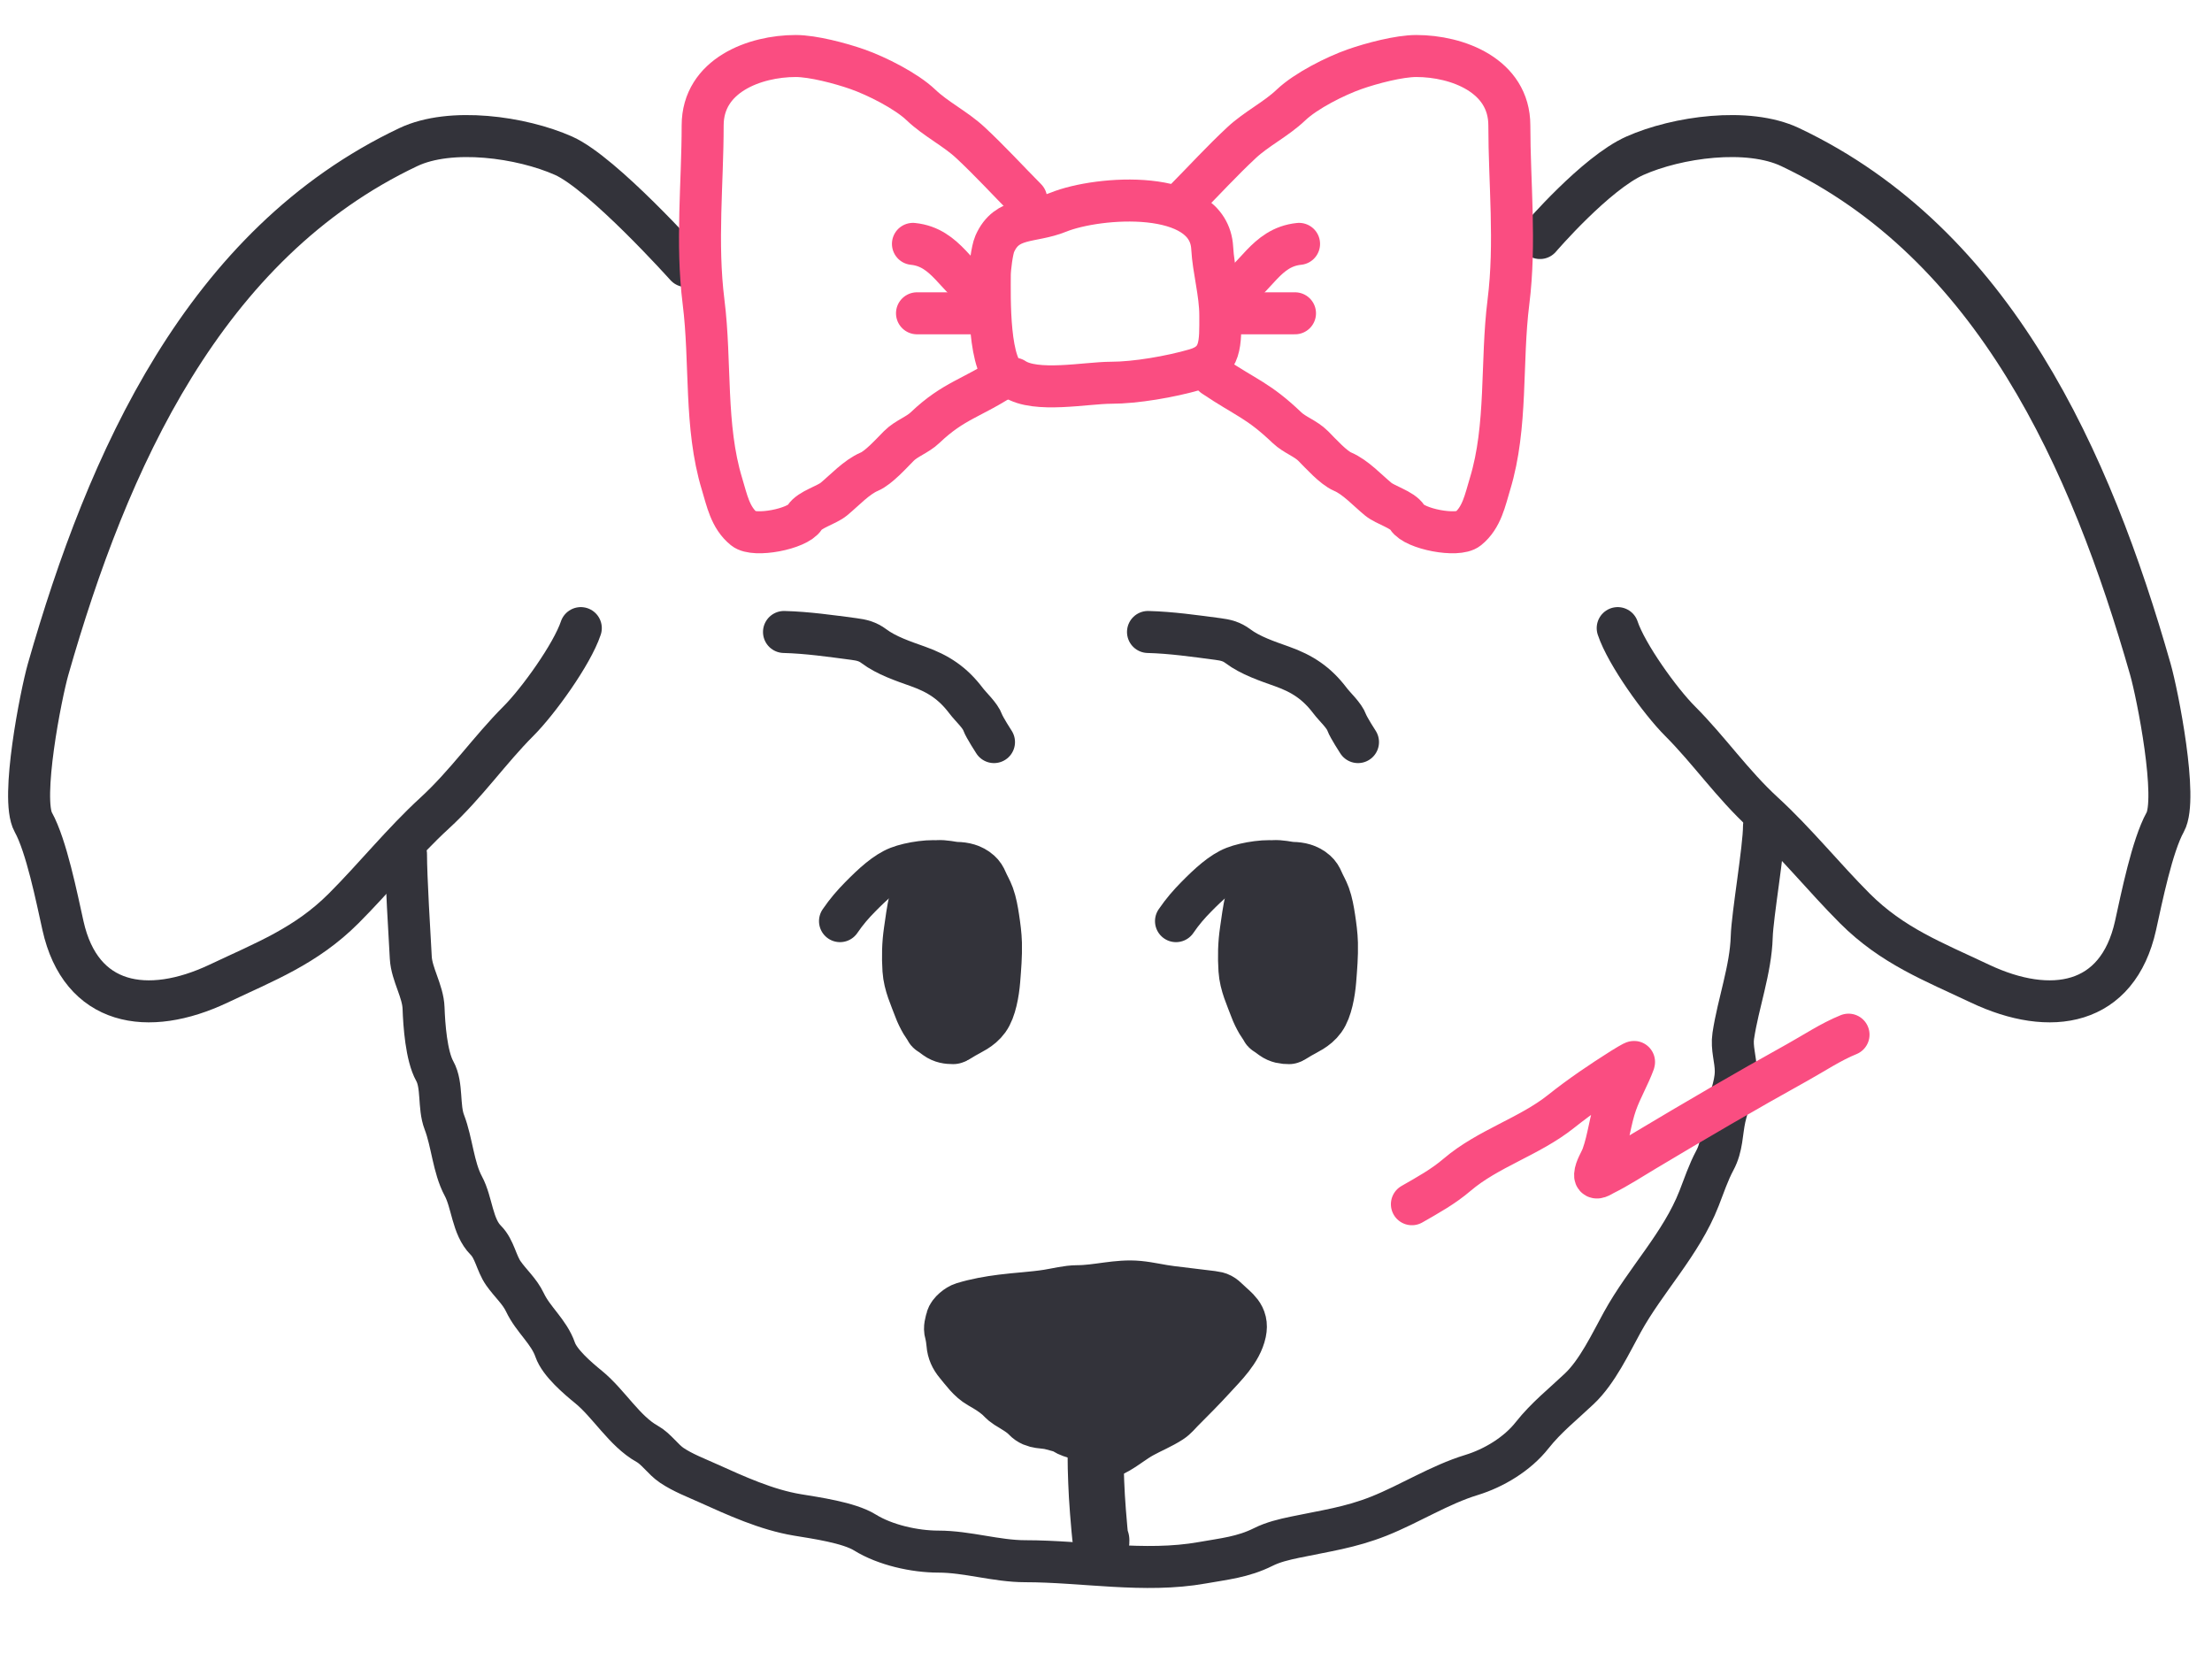
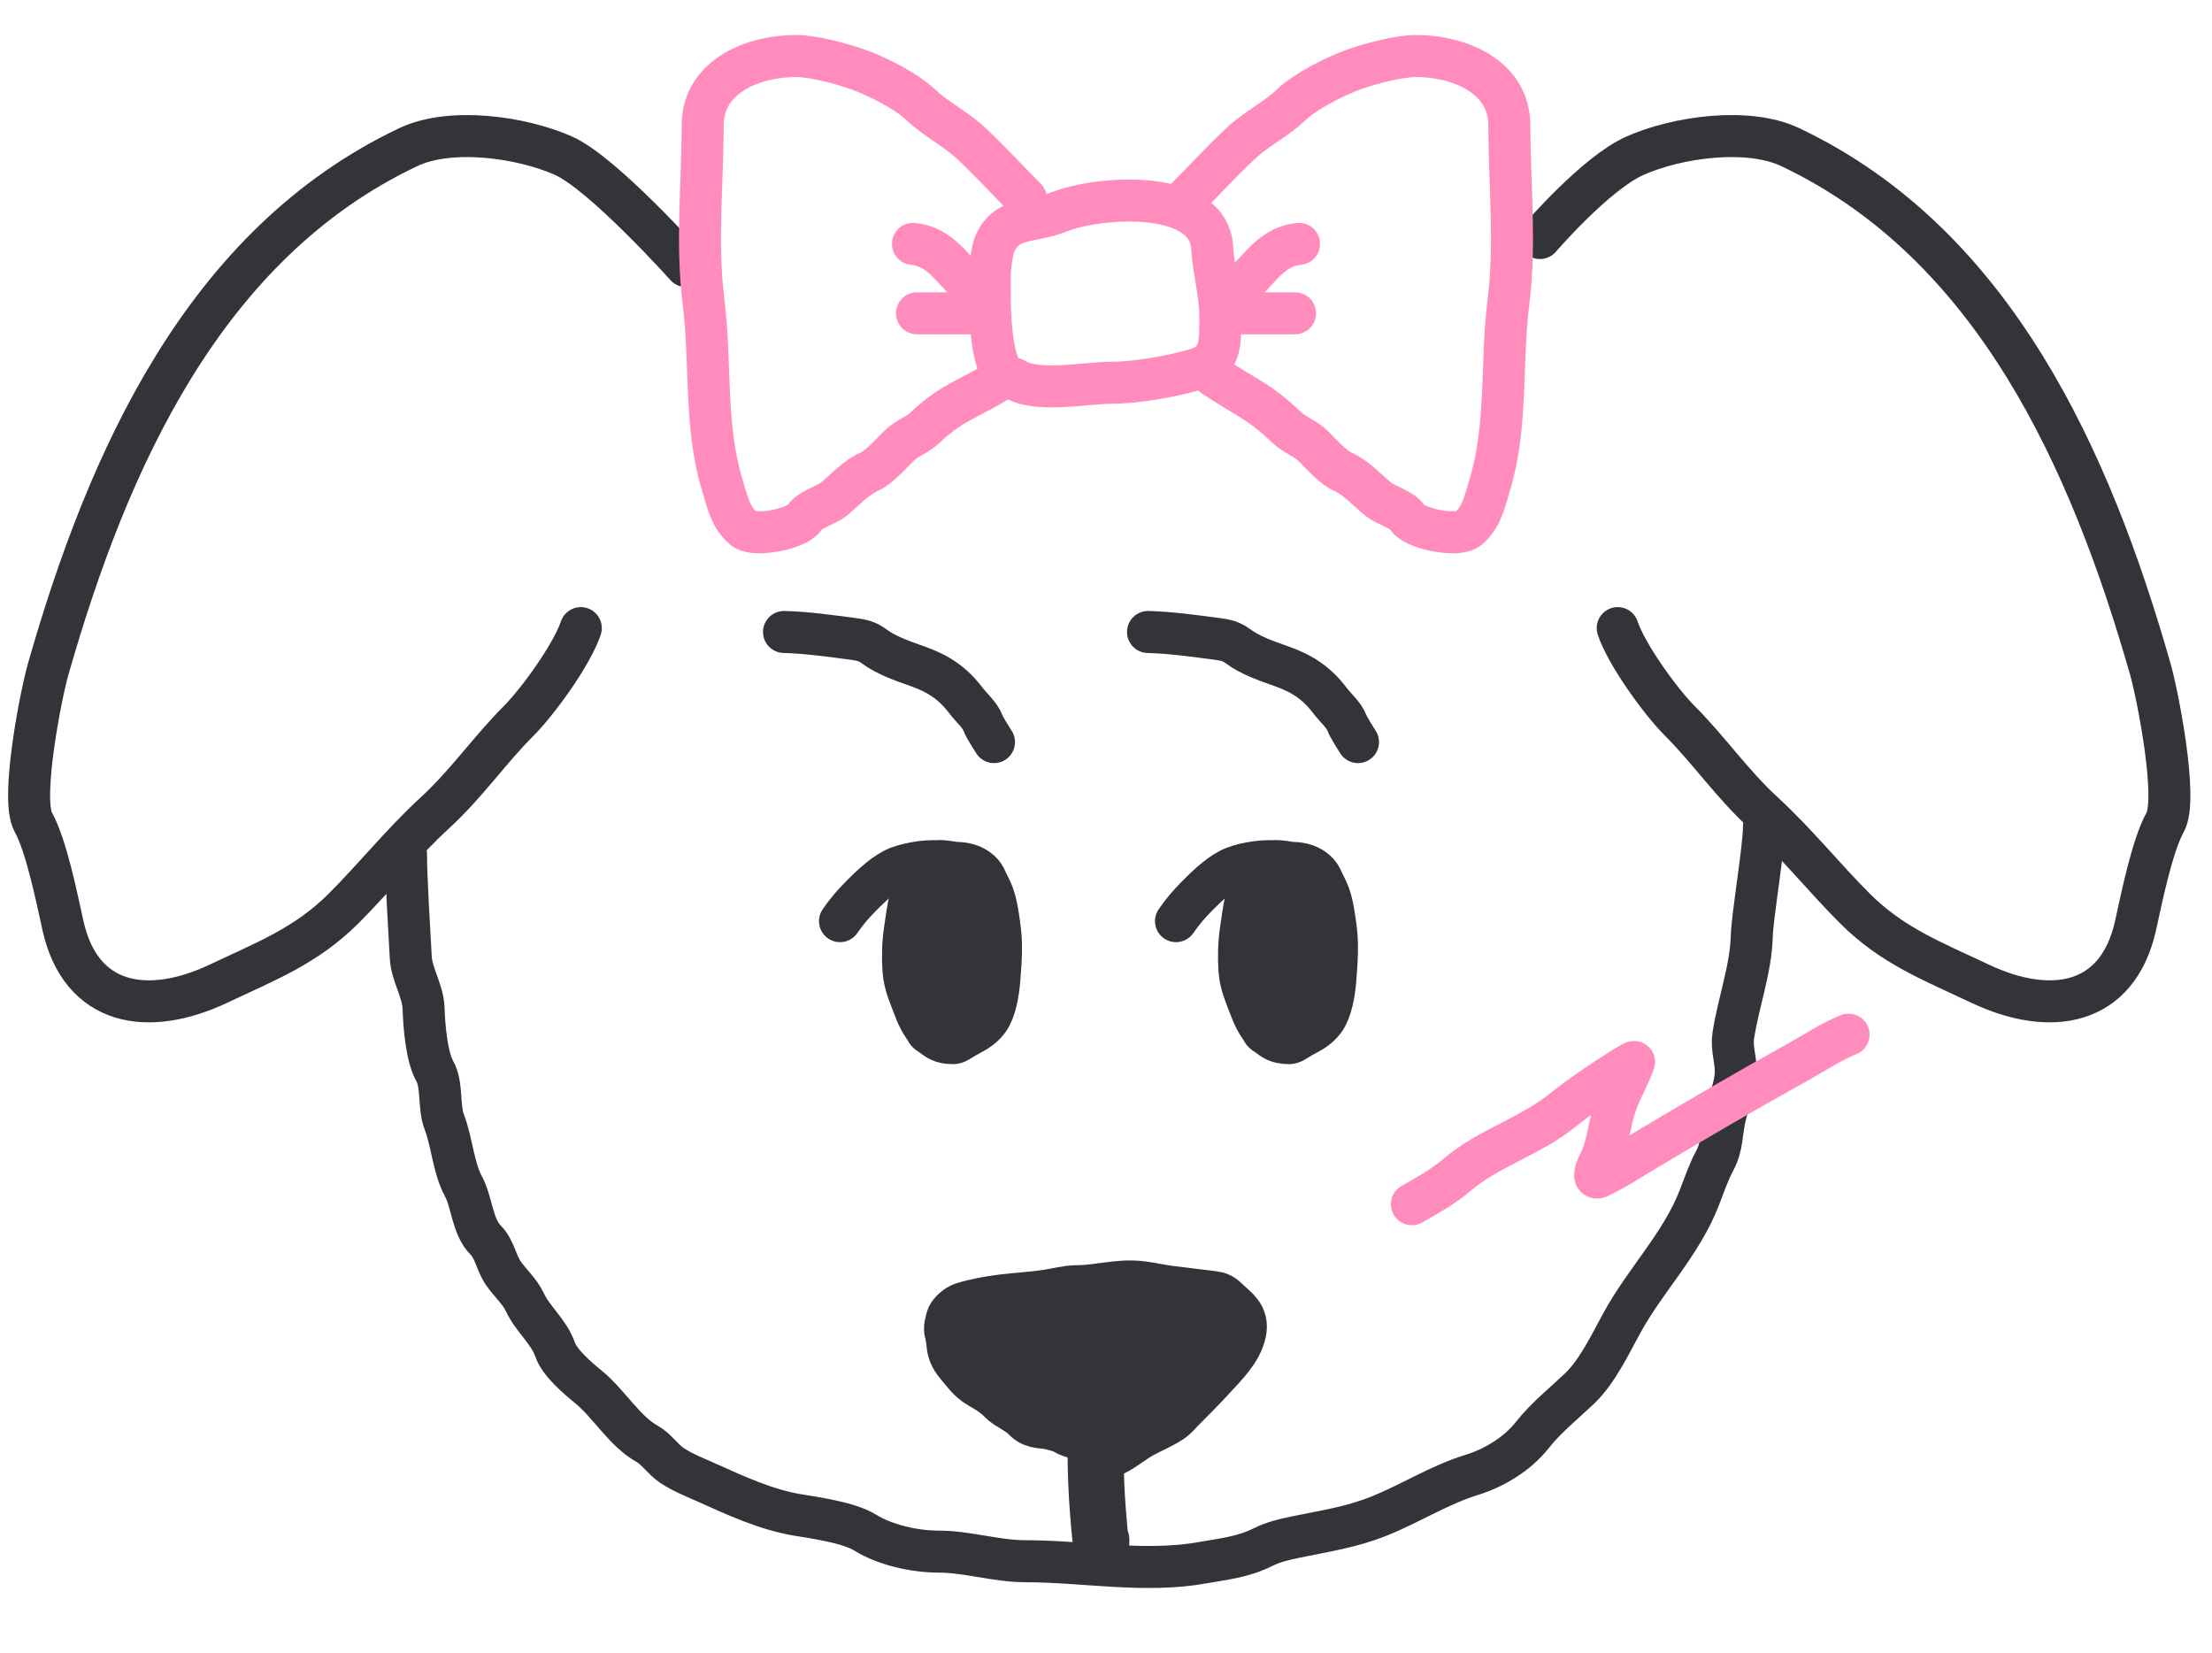
<svg xmlns="http://www.w3.org/2000/svg" width="79" height="59" viewBox="0 0 79 59" fill="none">
-   <path d="M24.5 9.5C24.5 9.5 21.532 6.186 20.127 5.561C18.621 4.892 16.095 4.537 14.584 5.253C7.285 8.711 3.846 16.455 1.718 23.901C1.464 24.792 0.726 28.526 1.188 29.359C1.656 30.2 2.029 32.067 2.249 33.054C2.885 35.918 5.271 36.326 7.809 35.124C9.474 34.335 10.93 33.782 12.274 32.438C13.365 31.347 14.385 30.078 15.525 29.034C16.657 27.995 17.477 26.791 18.518 25.749C19.217 25.05 20.429 23.369 20.743 22.43" stroke="#33333A" stroke-width="1.5" stroke-linecap="round" />
+   <path d="M24.5 9.5C24.5 9.5 21.532 6.186 20.127 5.561C18.621 4.892 16.096 4.537 14.584 5.253C7.285 8.711 3.846 16.455 1.719 23.901C1.464 24.792 0.726 28.526 1.189 29.359C1.656 30.2 2.03 32.067 2.249 33.054C2.886 35.918 5.271 36.326 7.809 35.124C9.474 34.335 10.931 33.782 12.275 32.438C13.365 31.347 14.386 30.078 15.525 29.034C16.658 27.995 17.477 26.791 18.519 25.749C19.218 25.05 20.43 23.369 20.743 22.43" stroke="#33333A" stroke-width="1.5" stroke-linecap="round" />
  <path d="M55 8.5C55 8.5 56.986 6.186 58.391 5.561C59.897 4.892 62.423 4.537 63.934 5.253C71.233 8.711 74.672 16.455 76.799 23.901C77.054 24.792 77.792 28.526 77.329 29.359C76.862 30.2 76.488 32.067 76.269 33.054C75.632 35.918 73.247 36.326 70.709 35.124C69.044 34.335 67.587 33.782 66.243 32.438C65.153 31.347 64.132 30.078 62.993 29.034C61.86 27.995 61.041 26.791 59.999 25.749C59.3 25.05 58.088 23.369 57.775 22.43" stroke="#33333A" stroke-width="1.5" stroke-linecap="round" />
  <path d="M14.5 30.5C14.5 31.32 14.626 33.385 14.671 34.2C14.705 34.8 15.107 35.394 15.127 35.999C15.148 36.604 15.226 37.707 15.527 38.248C15.809 38.756 15.655 39.518 15.869 40.072C16.143 40.785 16.191 41.693 16.546 42.353C16.866 42.947 16.861 43.801 17.351 44.291C17.664 44.604 17.727 45.11 17.978 45.469C18.23 45.83 18.558 46.106 18.751 46.514C19.041 47.127 19.604 47.553 19.828 48.2C19.991 48.67 20.639 49.22 21.019 49.53C21.741 50.118 22.306 51.111 23.109 51.557C23.439 51.74 23.676 52.116 23.996 52.33C24.394 52.595 24.835 52.761 25.269 52.957C26.287 53.415 27.369 53.913 28.475 54.097C29.116 54.204 30.318 54.37 30.888 54.724C31.611 55.173 32.667 55.408 33.511 55.408C34.547 55.408 35.583 55.751 36.615 55.751C38.674 55.751 40.883 56.174 42.937 55.807C43.718 55.668 44.391 55.606 45.116 55.244C45.466 55.069 45.853 54.977 46.244 54.895C47.337 54.666 48.215 54.551 49.246 54.142C50.358 53.699 51.413 53.02 52.553 52.672C53.358 52.426 54.194 51.92 54.719 51.253C55.222 50.616 55.826 50.141 56.404 49.593C57.05 48.982 57.518 47.981 57.938 47.218C58.768 45.708 60.041 44.43 60.68 42.796C60.858 42.342 61.014 41.868 61.244 41.44C61.511 40.945 61.483 40.446 61.599 39.914C61.718 39.368 61.992 38.822 61.992 38.254C61.992 37.819 61.836 37.429 61.903 36.987C62.08 35.815 62.528 34.626 62.562 33.452C62.584 32.688 63 30.292 63 29.5" stroke="#33333A" stroke-width="1.5" stroke-linecap="round" />
  <path d="M38.956 51.239C38.679 51.128 38.36 51.12 38.106 50.958C37.969 50.87 37.76 50.836 37.603 50.789C37.288 50.694 36.985 50.782 36.743 50.526C36.554 50.326 36.274 50.177 36.04 50.03C35.924 49.958 35.843 49.853 35.742 49.765C35.532 49.584 35.316 49.455 35.074 49.317C34.768 49.143 34.554 48.835 34.333 48.569C34.19 48.397 34.104 48.214 34.087 47.989C34.078 47.868 34.051 47.681 34.017 47.564C33.973 47.417 34.025 47.29 34.057 47.145C34.089 47.001 34.319 46.822 34.454 46.781C34.891 46.647 35.339 46.568 35.791 46.511C36.339 46.441 36.895 46.417 37.442 46.331C37.774 46.279 38.145 46.18 38.48 46.18C39.203 46.18 39.919 45.954 40.651 46.024C41.038 46.061 41.424 46.159 41.812 46.205C42.303 46.263 42.794 46.326 43.285 46.384C43.489 46.408 43.55 46.448 43.705 46.598C44.015 46.901 44.327 47.066 44.227 47.542C44.102 48.134 43.578 48.634 43.185 49.064C42.823 49.461 42.447 49.837 42.068 50.217C41.948 50.337 41.847 50.471 41.703 50.564C41.39 50.767 41.038 50.909 40.712 51.088C40.4 51.258 40.13 51.485 39.823 51.66C39.685 51.739 39.535 51.793 39.398 51.871" stroke="#33333A" stroke-width="2" stroke-linecap="round" />
  <path d="M34.086 47.5L39.586 52L44.086 47.5L39.586 46L34.086 47.5Z" fill="#33333A" />
-   <path d="M39.367 49.405C39.083 50.741 39.102 52.079 39.175 53.434C39.204 53.959 39.335 55.526 39.335 55.001" stroke="#33333A" stroke-width="2" stroke-linecap="round" />
-   <path d="M50.425 43.003C51 42.673 51.538 42.379 52.044 41.947C53.143 41.011 54.618 40.59 55.745 39.694C56.456 39.128 57.181 38.639 57.947 38.155C57.995 38.124 58.372 37.894 58.361 37.925C58.181 38.423 57.901 38.891 57.722 39.395C57.506 40 57.449 40.662 57.232 41.267C57.157 41.476 56.982 41.724 56.968 41.949C56.956 42.157 57.198 41.982 57.285 41.939C57.787 41.69 58.257 41.381 58.739 41.094C60.541 40.016 62.341 38.963 64.176 37.946C64.771 37.616 65.388 37.203 66.019 36.948" stroke="#FA4D81" stroke-width="1.5" stroke-linecap="round" />
-   <path d="M36.649 7.104C35.98 6.428 35.364 5.752 34.659 5.095C34.123 4.595 33.427 4.258 32.894 3.75C32.366 3.246 31.307 2.712 30.615 2.47C30.021 2.262 29.038 2 28.417 2C26.962 2 25.095 2.69 25.095 4.479C25.095 6.531 24.861 8.664 25.127 10.783C25.398 12.932 25.157 15.22 25.785 17.28C25.96 17.854 26.075 18.483 26.572 18.884C26.945 19.186 28.482 18.893 28.738 18.479C28.915 18.194 29.517 18.041 29.781 17.823C30.171 17.501 30.591 17.038 31.049 16.843C31.379 16.702 31.831 16.198 32.1 15.927C32.371 15.654 32.763 15.534 33.038 15.271C34.072 14.286 34.73 14.224 35.914 13.427" stroke="#FA4D81" stroke-width="1.5" stroke-linecap="round" />
-   <path d="M42.351 7.104C43.02 6.428 43.636 5.752 44.341 5.095C44.877 4.595 45.573 4.258 46.106 3.75C46.634 3.246 47.693 2.712 48.385 2.47C48.979 2.262 49.962 2 50.583 2C52.038 2 53.905 2.69 53.905 4.479C53.905 6.531 54.139 8.664 53.873 10.783C53.602 12.932 53.843 15.22 53.215 17.28C53.04 17.854 52.925 18.483 52.428 18.884C52.055 19.186 50.518 18.893 50.262 18.479C50.085 18.194 49.483 18.041 49.219 17.823C48.829 17.501 48.409 17.038 47.951 16.843C47.621 16.702 47.169 16.198 46.9 15.927C46.629 15.654 46.237 15.534 45.962 15.271C44.928 14.286 44.525 14.224 43.341 13.427" stroke="#FA4D81" stroke-width="1.5" stroke-linecap="round" />
-   <path d="M36.072 13.522C35.271 13.252 35.35 10.524 35.35 9.819C35.35 9.585 35.43 8.929 35.526 8.709C35.966 7.711 36.837 7.966 37.805 7.575C39.219 7.004 43.175 6.711 43.293 8.855C43.336 9.641 43.582 10.461 43.582 11.261C43.582 12.252 43.633 12.924 42.683 13.198C41.797 13.454 40.557 13.668 39.682 13.668C38.794 13.668 36.986 14.04 36.216 13.522" stroke="#FA4D81" stroke-width="1.5" stroke-linecap="round" />
-   <path d="M32.605 8.709C33.813 8.831 34.15 9.999 35.061 10.459" stroke="#FA4D81" stroke-width="1.5" stroke-linecap="round" />
-   <path d="M46.395 8.709C45.187 8.831 44.85 9.999 43.939 10.459" stroke="#FA4D81" stroke-width="1.5" stroke-linecap="round" />
-   <path d="M32.75 11.188H34.916" stroke="#FA4D81" stroke-width="1.5" stroke-linecap="round" />
-   <path d="M46.25 11.188H44.084" stroke="#FA4D81" stroke-width="1.5" stroke-linecap="round" />
+   <path d="M39.366 49.405C39.082 50.741 39.102 52.079 39.175 53.434C39.203 53.959 39.335 55.526 39.335 55.001" stroke="#33333A" stroke-width="2" stroke-linecap="round" />
+   <path d="M50.425 43.003C51 42.673 51.538 42.379 52.044 41.947C53.143 41.011 54.618 40.59 55.745 39.694C56.456 39.128 57.181 38.639 57.947 38.155C57.995 38.124 58.372 37.894 58.361 37.925C58.181 38.423 57.901 38.891 57.722 39.395C57.506 40 57.449 40.662 57.232 41.267C57.157 41.476 56.982 41.724 56.968 41.949C56.956 42.157 57.198 41.982 57.285 41.939C57.787 41.69 58.257 41.381 58.739 41.094C60.541 40.016 62.341 38.963 64.176 37.946C64.771 37.616 65.388 37.203 66.019 36.948" stroke="#FF8CBD" stroke-width="1.5" stroke-linecap="round" />
+   <path d="M36.649 7.104C35.98 6.428 35.364 5.752 34.659 5.095C34.123 4.595 33.427 4.258 32.894 3.75C32.366 3.246 31.307 2.712 30.615 2.47C30.021 2.262 29.038 2 28.417 2C26.962 2 25.095 2.69 25.095 4.479C25.095 6.531 24.861 8.664 25.127 10.783C25.398 12.932 25.157 15.22 25.785 17.28C25.96 17.854 26.075 18.483 26.572 18.884C26.945 19.186 28.482 18.893 28.738 18.479C28.915 18.194 29.517 18.041 29.781 17.823C30.171 17.501 30.591 17.038 31.049 16.843C31.379 16.702 31.831 16.198 32.1 15.927C32.371 15.654 32.763 15.534 33.038 15.271C34.072 14.286 34.73 14.224 35.914 13.427" stroke="#FF8CBD" stroke-width="1.5" stroke-linecap="round" />
+   <path d="M42.351 7.104C43.02 6.428 43.636 5.752 44.341 5.095C44.877 4.595 45.573 4.258 46.106 3.75C46.634 3.246 47.693 2.712 48.385 2.47C48.979 2.262 49.962 2 50.583 2C52.038 2 53.905 2.69 53.905 4.479C53.905 6.531 54.139 8.664 53.873 10.783C53.602 12.932 53.843 15.22 53.215 17.28C53.04 17.854 52.925 18.483 52.428 18.884C52.055 19.186 50.518 18.893 50.262 18.479C50.085 18.194 49.483 18.041 49.219 17.823C48.829 17.501 48.409 17.038 47.951 16.843C47.621 16.702 47.169 16.198 46.9 15.927C46.629 15.654 46.237 15.534 45.962 15.271C44.928 14.286 44.525 14.224 43.341 13.427" stroke="#FF8CBD" stroke-width="1.5" stroke-linecap="round" />
+   <path d="M36.071 13.522C35.271 13.252 35.349 10.524 35.349 9.819C35.349 9.585 35.429 8.929 35.526 8.709C35.965 7.711 36.837 7.966 37.804 7.575C39.219 7.004 43.175 6.711 43.293 8.855C43.336 9.641 43.581 10.461 43.581 11.261C43.581 12.252 43.633 12.924 42.683 13.198C41.796 13.454 40.556 13.668 39.682 13.668C38.794 13.668 36.986 14.04 36.216 13.522" stroke="#FF8CBD" stroke-width="1.5" stroke-linecap="round" />
+   <path d="M32.605 8.709C33.813 8.831 34.15 9.999 35.061 10.459" stroke="#FF8CBD" stroke-width="1.5" stroke-linecap="round" />
+   <path d="M46.395 8.709C45.187 8.831 44.85 9.999 43.939 10.459" stroke="#FF8CBD" stroke-width="1.5" stroke-linecap="round" />
+   <path d="M32.749 11.188H34.916" stroke="#FF8CBD" stroke-width="1.5" stroke-linecap="round" />
+   <path d="M46.251 11.188H44.084" stroke="#FF8CBD" stroke-width="1.5" stroke-linecap="round" />
  <path d="M28 22.568C28.837 22.59 29.666 22.71 30.494 22.819C30.771 22.855 30.984 22.905 31.212 23.076C31.657 23.41 32.259 23.611 32.782 23.797C33.516 24.057 34.03 24.399 34.5 25.019C34.675 25.251 35.004 25.54 35.101 25.809C35.164 25.983 35.5 26.5 35.5 26.5" stroke="#33333A" stroke-width="1.5" stroke-linecap="round" />
  <path d="M41 22.568C41.837 22.59 42.666 22.71 43.495 22.819C43.771 22.855 43.984 22.905 44.212 23.076C44.657 23.41 45.259 23.611 45.782 23.797C46.516 24.057 47.03 24.399 47.5 25.019C47.675 25.251 48.004 25.54 48.101 25.809C48.164 25.983 48.5 26.5 48.5 26.5" stroke="#33333A" stroke-width="1.5" stroke-linecap="round" />
  <path d="M34.039 37C33.869 37 33.708 36.979 33.551 36.866C33.488 36.821 33.426 36.771 33.362 36.729C33.34 36.714 33.307 36.703 33.291 36.671C33.247 36.577 33.182 36.504 33.131 36.416C33.045 36.266 32.972 36.123 32.908 35.949C32.759 35.546 32.547 35.11 32.516 34.631C32.487 34.161 32.495 33.72 32.563 33.258C32.616 32.894 32.663 32.519 32.745 32.167C32.803 31.912 32.873 31.716 32.997 31.523C33.086 31.384 33.184 31.308 33.299 31.229C33.394 31.163 33.478 31.072 33.574 31.012C33.609 30.989 33.676 31.006 33.712 31.008C33.865 31.019 34.014 31.061 34.168 31.065C34.395 31.07 34.637 31.116 34.837 31.295C34.91 31.361 34.956 31.432 35.001 31.54C35.075 31.714 35.166 31.856 35.233 32.04C35.319 32.277 35.366 32.545 35.406 32.808C35.449 33.093 35.49 33.391 35.498 33.684C35.509 34.134 35.472 34.562 35.437 35.006C35.403 35.419 35.304 35.992 35.093 36.283C34.88 36.576 34.58 36.686 34.321 36.839C34.24 36.887 34.16 36.94 34.079 36.985C34.035 37.01 34.009 36.978 33.966 36.962" stroke="#33333A" stroke-width="2" stroke-linecap="round" />
  <ellipse cx="34" cy="34" rx="1.5" ry="3" fill="#33333A" />
-   <path d="M30 32.894C30.237 32.548 30.461 32.292 30.72 32.029C31.171 31.57 31.625 31.151 32.078 30.974C32.501 30.808 33.307 30.687 33.683 30.79" stroke="#33333A" stroke-width="1.5" stroke-linecap="round" />
+   <path d="M30 32.894C30.238 32.548 30.462 32.292 30.72 32.029C31.172 31.57 31.625 31.151 32.079 30.974C32.501 30.808 33.307 30.687 33.684 30.79" stroke="#33333A" stroke-width="1.5" stroke-linecap="round" />
  <path d="M46.039 37C45.869 37 45.708 36.979 45.551 36.866C45.488 36.821 45.426 36.771 45.362 36.729C45.34 36.714 45.307 36.703 45.291 36.671C45.247 36.577 45.182 36.504 45.131 36.416C45.045 36.266 44.972 36.123 44.908 35.949C44.759 35.546 44.547 35.11 44.516 34.631C44.487 34.161 44.495 33.72 44.563 33.258C44.616 32.894 44.663 32.519 44.745 32.167C44.803 31.912 44.873 31.716 44.997 31.523C45.086 31.384 45.184 31.308 45.299 31.229C45.394 31.163 45.478 31.072 45.574 31.012C45.609 30.989 45.676 31.006 45.712 31.008C45.865 31.019 46.014 31.061 46.168 31.065C46.395 31.07 46.637 31.116 46.837 31.295C46.91 31.361 46.956 31.432 47.001 31.54C47.075 31.714 47.166 31.856 47.233 32.04C47.319 32.277 47.366 32.545 47.406 32.808C47.449 33.093 47.49 33.391 47.498 33.684C47.509 34.134 47.472 34.562 47.437 35.006C47.403 35.419 47.304 35.992 47.093 36.283C46.88 36.576 46.58 36.686 46.321 36.839C46.24 36.887 46.16 36.94 46.079 36.985C46.035 37.01 46.009 36.978 45.966 36.962" stroke="#33333A" stroke-width="2" stroke-linecap="round" />
  <ellipse cx="46" cy="34" rx="1.5" ry="3" fill="#33333A" />
-   <path d="M42 32.894C42.237 32.548 42.461 32.292 42.72 32.029C43.171 31.57 43.625 31.151 44.078 30.974C44.501 30.808 45.307 30.687 45.683 30.79" stroke="#33333A" stroke-width="1.5" stroke-linecap="round" />
+   <path d="M42 32.894C42.237 32.548 42.462 32.292 42.72 32.029C43.172 31.57 43.625 31.151 44.079 30.974C44.501 30.808 45.307 30.687 45.684 30.79" stroke="#33333A" stroke-width="1.5" stroke-linecap="round" />
</svg>
